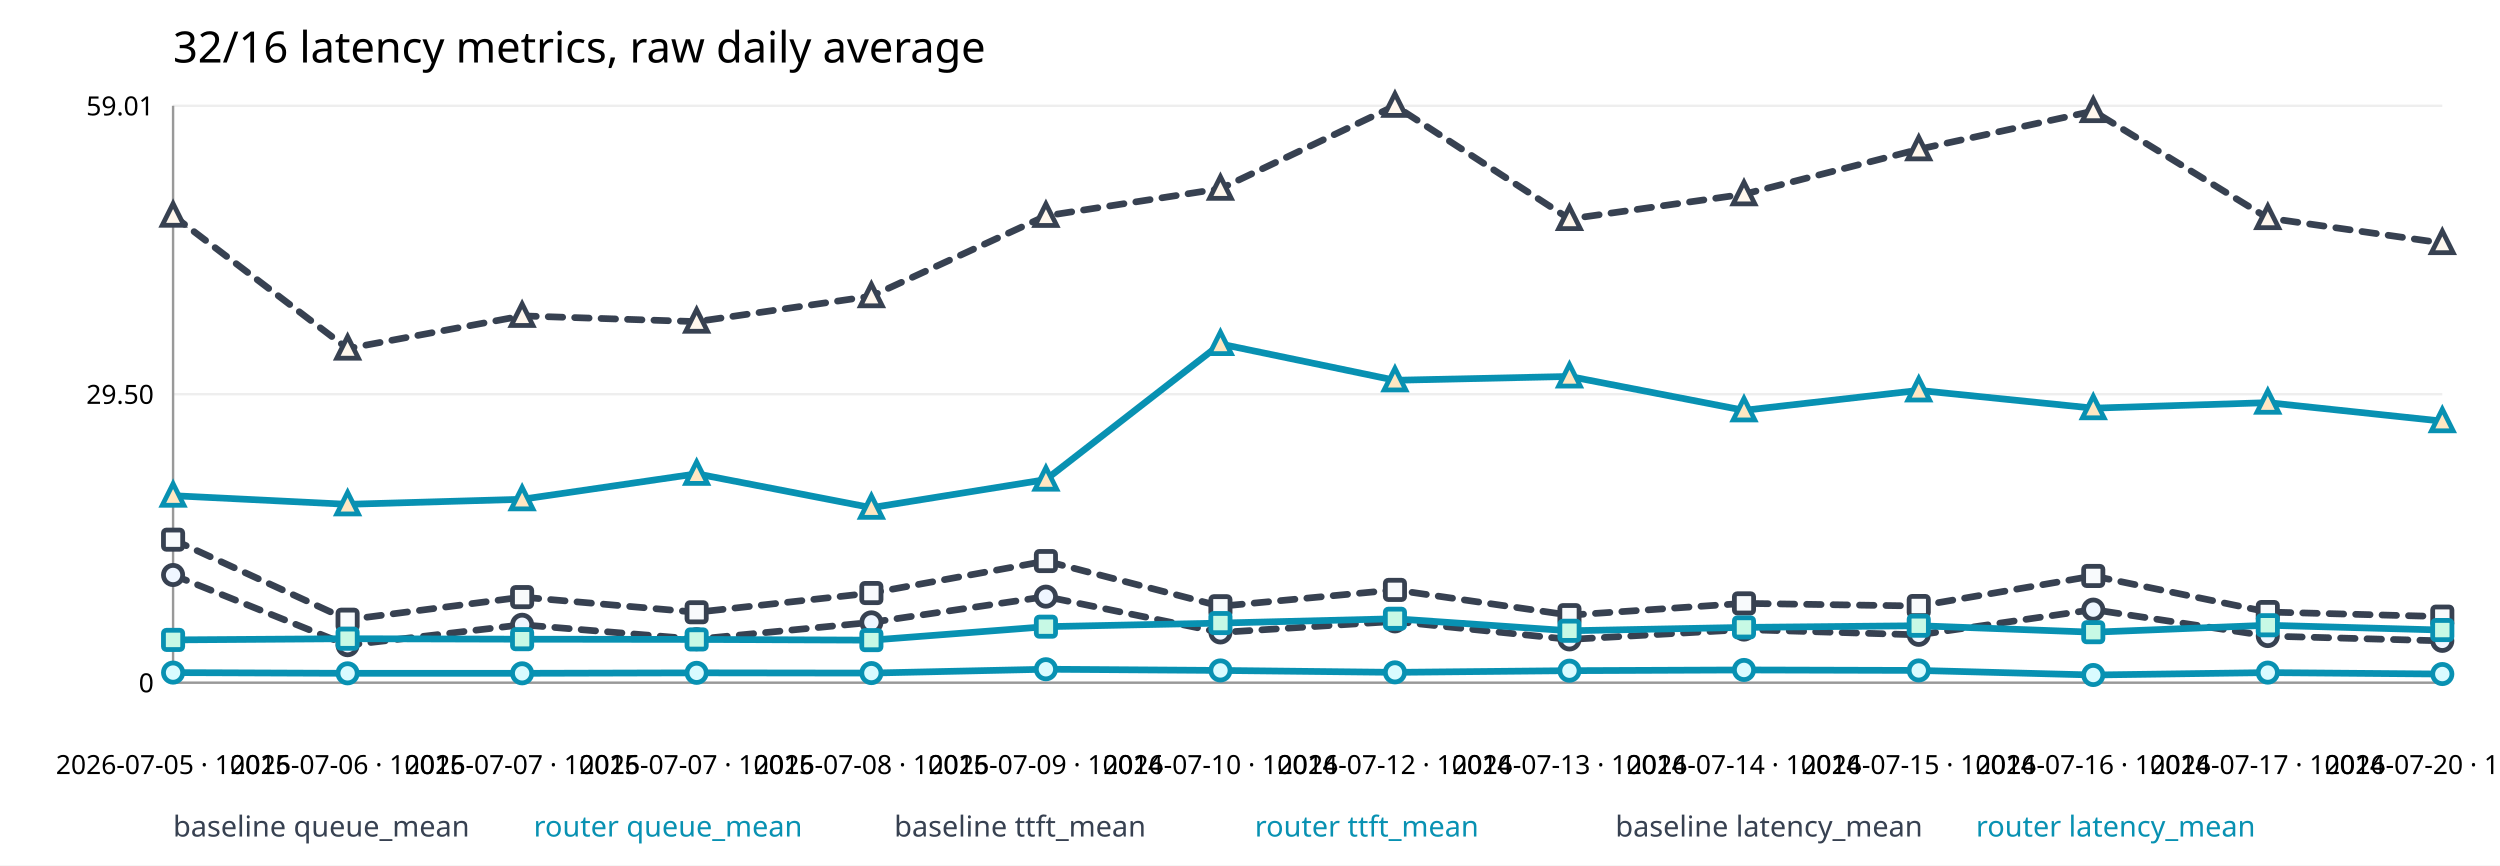
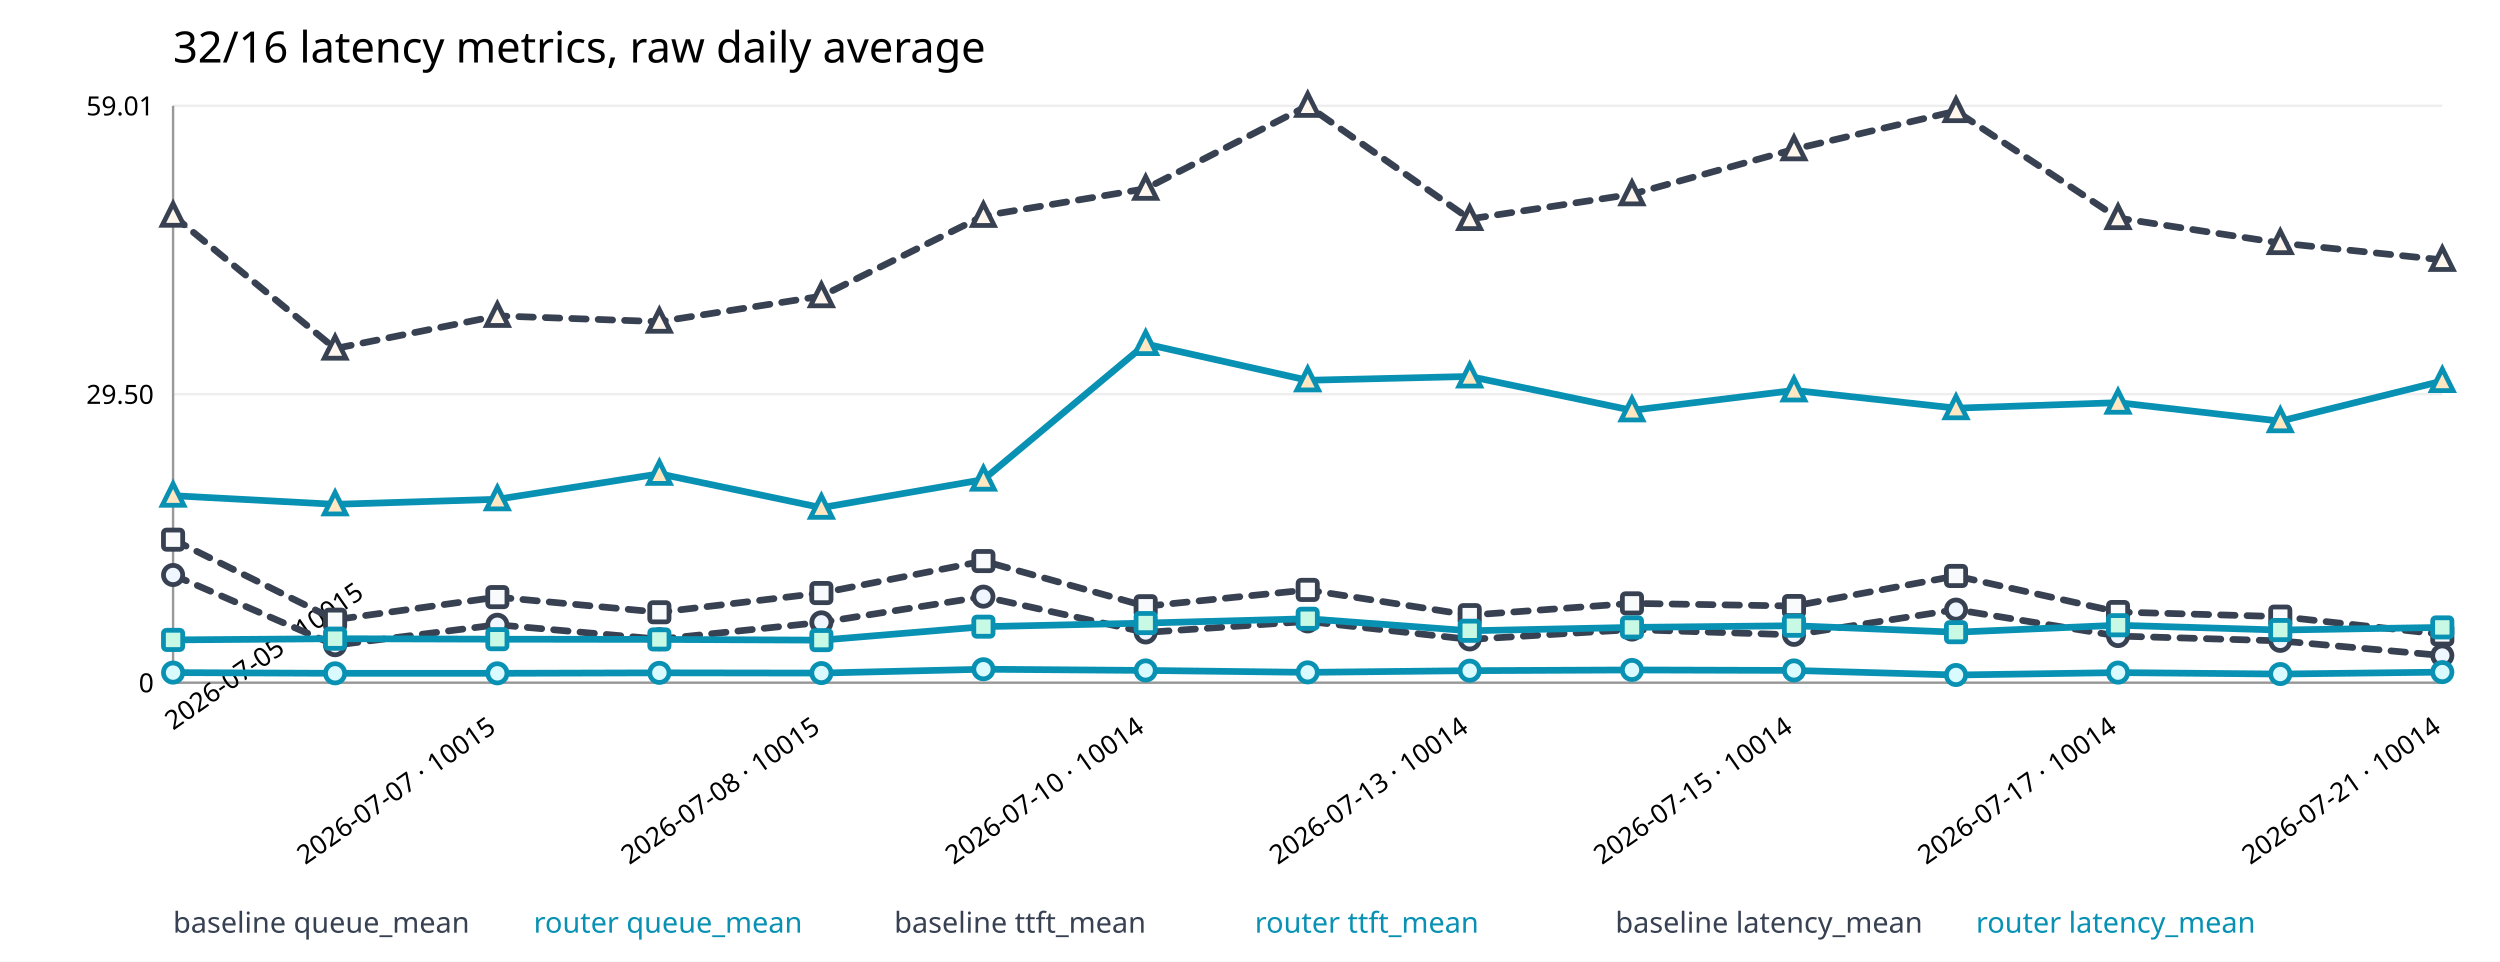
- <svg xmlns="http://www.w3.org/2000/svg" width="1040" height="360" viewBox="0 0 1040 360">
+ <svg xmlns="http://www.w3.org/2000/svg" width="1040" height="400" viewBox="0 0 1040 400">
  <rect width="100%" height="100%" fill="white" />
  <text x="72" y="26" font-size="18" font-family="sans-serif">32/16 latency metrics, raw daily average</text>
  <line x1="72" y1="284.0" x2="1016" y2="284.0" stroke="#eee" />
  <text x="64" y="288.0" text-anchor="end" font-size="11" font-family="sans-serif">0</text>
  <line x1="72" y1="164.0" x2="1016" y2="164.0" stroke="#eee" />
  <text x="64" y="168.0" text-anchor="end" font-size="11" font-family="sans-serif">29.50</text>
  <line x1="72" y1="44.0" x2="1016" y2="44.0" stroke="#eee" />
  <text x="64" y="48.0" text-anchor="end" font-size="11" font-family="sans-serif">59.01</text>
  <line x1="72" y1="284" x2="1016" y2="284" stroke="#999" />
  <line x1="72" y1="44" x2="72" y2="284" stroke="#999" />
-   <text x="72.0" y="322" text-anchor="middle" font-size="11" font-family="sans-serif">2026-07-05 · 10015</text>
-   <text x="144.615" y="322" text-anchor="middle" font-size="11" font-family="sans-serif">2026-07-06 · 10015</text>
-   <text x="217.231" y="322" text-anchor="middle" font-size="11" font-family="sans-serif">2026-07-07 · 10015</text>
-   <text x="289.846" y="322" text-anchor="middle" font-size="11" font-family="sans-serif">2026-07-07 · 10015</text>
-   <text x="362.462" y="322" text-anchor="middle" font-size="11" font-family="sans-serif">2026-07-08 · 10015</text>
-   <text x="435.077" y="322" text-anchor="middle" font-size="11" font-family="sans-serif">2026-07-09 · 10014</text>
-   <text x="507.692" y="322" text-anchor="middle" font-size="11" font-family="sans-serif">2026-07-10 · 10014</text>
-   <text x="580.308" y="322" text-anchor="middle" font-size="11" font-family="sans-serif">2026-07-12 · 10014</text>
-   <text x="652.923" y="322" text-anchor="middle" font-size="11" font-family="sans-serif">2026-07-13 · 10014</text>
-   <text x="725.538" y="322" text-anchor="middle" font-size="11" font-family="sans-serif">2026-07-14 · 10014</text>
-   <text x="798.154" y="322" text-anchor="middle" font-size="11" font-family="sans-serif">2026-07-15 · 10014</text>
-   <text x="870.769" y="322" text-anchor="middle" font-size="11" font-family="sans-serif">2026-07-16 · 10014</text>
-   <text x="943.385" y="322" text-anchor="middle" font-size="11" font-family="sans-serif">2026-07-17 · 10014</text>
-   <text x="1016.0" y="322" text-anchor="middle" font-size="11" font-family="sans-serif">2026-07-20 · 10014</text>
-   <polyline fill="none" stroke="#374151" stroke-width="2.8" stroke-linecap="round" stroke-linejoin="round" stroke-dasharray="6 5" points="72.0,239.2 144.6,268.4 217.2,259.9 289.8,265.9 362.5,258.9 435.1,248.2 507.7,263.1 580.3,258.5 652.9,266.0 725.5,261.9 798.2,264.1 870.8,253.6 943.4,264.6 1016.0,266.6" />
+   <text x="72.0" y="304" text-anchor="start" font-size="11" font-family="sans-serif" transform="rotate(-35 72.0 304)">2026-07-05 · 10015</text>
+   <text x="206.857" y="304" text-anchor="end" font-size="11" font-family="sans-serif" transform="rotate(-35 206.8571 304)">2026-07-07 · 10015</text>
+   <text x="341.714" y="304" text-anchor="end" font-size="11" font-family="sans-serif" transform="rotate(-35 341.7143 304)">2026-07-08 · 10015</text>
+   <text x="476.571" y="304" text-anchor="end" font-size="11" font-family="sans-serif" transform="rotate(-35 476.5714 304)">2026-07-10 · 10014</text>
+   <text x="611.429" y="304" text-anchor="end" font-size="11" font-family="sans-serif" transform="rotate(-35 611.4286 304)">2026-07-13 · 10014</text>
+   <text x="746.286" y="304" text-anchor="end" font-size="11" font-family="sans-serif" transform="rotate(-35 746.2857 304)">2026-07-15 · 10014</text>
+   <text x="881.143" y="304" text-anchor="end" font-size="11" font-family="sans-serif" transform="rotate(-35 881.1429 304)">2026-07-17 · 10014</text>
+   <text x="1016.0" y="304" text-anchor="end" font-size="11" font-family="sans-serif" transform="rotate(-35 1016.0 304)">2026-07-21 · 10014</text>
+   <polyline fill="none" stroke="#374151" stroke-width="2.8" stroke-linecap="round" stroke-linejoin="round" stroke-dasharray="6 5" points="72.0,239.2 139.4,268.4 206.9,259.9 274.3,265.9 341.7,258.9 409.1,248.2 476.6,263.1 544.0,258.5 611.4,266.0 678.9,261.9 746.3,264.1 813.7,253.6 881.1,264.6 948.6,266.6 1016.0,272.7" />
  <circle cx="72.0" cy="239.2" r="4" fill="#eff6ff" stroke="#374151" stroke-width="2" />
-   <circle cx="144.6" cy="268.4" r="4" fill="#eff6ff" stroke="#374151" stroke-width="2" />
-   <circle cx="217.2" cy="259.9" r="4" fill="#eff6ff" stroke="#374151" stroke-width="2" />
-   <circle cx="289.8" cy="265.9" r="4" fill="#eff6ff" stroke="#374151" stroke-width="2" />
-   <circle cx="362.5" cy="258.9" r="4" fill="#eff6ff" stroke="#374151" stroke-width="2" />
-   <circle cx="435.1" cy="248.2" r="4" fill="#eff6ff" stroke="#374151" stroke-width="2" />
-   <circle cx="507.7" cy="263.1" r="4" fill="#eff6ff" stroke="#374151" stroke-width="2" />
-   <circle cx="580.3" cy="258.5" r="4" fill="#eff6ff" stroke="#374151" stroke-width="2" />
-   <circle cx="652.9" cy="266.0" r="4" fill="#eff6ff" stroke="#374151" stroke-width="2" />
-   <circle cx="725.5" cy="261.9" r="4" fill="#eff6ff" stroke="#374151" stroke-width="2" />
-   <circle cx="798.2" cy="264.1" r="4" fill="#eff6ff" stroke="#374151" stroke-width="2" />
-   <circle cx="870.8" cy="253.6" r="4" fill="#eff6ff" stroke="#374151" stroke-width="2" />
-   <circle cx="943.4" cy="264.6" r="4" fill="#eff6ff" stroke="#374151" stroke-width="2" />
-   <circle cx="1016.0" cy="266.6" r="4" fill="#eff6ff" stroke="#374151" stroke-width="2" />
-   <text x="72" y="348" font-size="12" fill="#374151" font-family="sans-serif">baseline queue_mean</text>
-   <polyline fill="none" stroke="#0891b2" stroke-width="2.8" stroke-linecap="round" stroke-linejoin="round" points="72.0,279.8 144.6,280.1 217.2,280.1 289.8,279.9 362.5,280.0 435.1,278.4 507.7,278.9 580.3,279.7 652.9,279.0 725.5,278.7 798.2,278.9 870.8,280.8 943.4,279.8 1016.0,280.4" />
+   <circle cx="139.4" cy="268.4" r="4" fill="#eff6ff" stroke="#374151" stroke-width="2" />
+   <circle cx="206.9" cy="259.9" r="4" fill="#eff6ff" stroke="#374151" stroke-width="2" />
+   <circle cx="274.3" cy="265.9" r="4" fill="#eff6ff" stroke="#374151" stroke-width="2" />
+   <circle cx="341.7" cy="258.9" r="4" fill="#eff6ff" stroke="#374151" stroke-width="2" />
+   <circle cx="409.1" cy="248.2" r="4" fill="#eff6ff" stroke="#374151" stroke-width="2" />
+   <circle cx="476.6" cy="263.1" r="4" fill="#eff6ff" stroke="#374151" stroke-width="2" />
+   <circle cx="544.0" cy="258.5" r="4" fill="#eff6ff" stroke="#374151" stroke-width="2" />
+   <circle cx="611.4" cy="266.0" r="4" fill="#eff6ff" stroke="#374151" stroke-width="2" />
+   <circle cx="678.9" cy="261.9" r="4" fill="#eff6ff" stroke="#374151" stroke-width="2" />
+   <circle cx="746.3" cy="264.1" r="4" fill="#eff6ff" stroke="#374151" stroke-width="2" />
+   <circle cx="813.7" cy="253.6" r="4" fill="#eff6ff" stroke="#374151" stroke-width="2" />
+   <circle cx="881.1" cy="264.6" r="4" fill="#eff6ff" stroke="#374151" stroke-width="2" />
+   <circle cx="948.6" cy="266.6" r="4" fill="#eff6ff" stroke="#374151" stroke-width="2" />
+   <circle cx="1016.0" cy="272.7" r="4" fill="#eff6ff" stroke="#374151" stroke-width="2" />
+   <text x="72" y="388" font-size="12" fill="#374151" font-family="sans-serif">baseline queue_mean</text>
+   <polyline fill="none" stroke="#0891b2" stroke-width="2.8" stroke-linecap="round" stroke-linejoin="round" points="72.0,279.8 139.4,280.1 206.9,280.1 274.3,279.9 341.7,280.0 409.1,278.4 476.6,278.9 544.0,279.7 611.4,279.0 678.9,278.7 746.3,278.9 813.7,280.8 881.1,279.8 948.6,280.4 1016.0,279.6" />
  <circle cx="72.0" cy="279.8" r="4" fill="#d9fbff" stroke="#0891b2" stroke-width="2" />
-   <circle cx="144.6" cy="280.1" r="4" fill="#d9fbff" stroke="#0891b2" stroke-width="2" />
-   <circle cx="217.2" cy="280.1" r="4" fill="#d9fbff" stroke="#0891b2" stroke-width="2" />
-   <circle cx="289.8" cy="279.9" r="4" fill="#d9fbff" stroke="#0891b2" stroke-width="2" />
-   <circle cx="362.5" cy="280.0" r="4" fill="#d9fbff" stroke="#0891b2" stroke-width="2" />
-   <circle cx="435.1" cy="278.4" r="4" fill="#d9fbff" stroke="#0891b2" stroke-width="2" />
-   <circle cx="507.7" cy="278.9" r="4" fill="#d9fbff" stroke="#0891b2" stroke-width="2" />
-   <circle cx="580.3" cy="279.7" r="4" fill="#d9fbff" stroke="#0891b2" stroke-width="2" />
-   <circle cx="652.9" cy="279.0" r="4" fill="#d9fbff" stroke="#0891b2" stroke-width="2" />
-   <circle cx="725.5" cy="278.7" r="4" fill="#d9fbff" stroke="#0891b2" stroke-width="2" />
-   <circle cx="798.2" cy="278.9" r="4" fill="#d9fbff" stroke="#0891b2" stroke-width="2" />
-   <circle cx="870.8" cy="280.8" r="4" fill="#d9fbff" stroke="#0891b2" stroke-width="2" />
-   <circle cx="943.4" cy="279.8" r="4" fill="#d9fbff" stroke="#0891b2" stroke-width="2" />
-   <circle cx="1016.0" cy="280.4" r="4" fill="#d9fbff" stroke="#0891b2" stroke-width="2" />
-   <text x="222" y="348" font-size="12" fill="#0891b2" font-family="sans-serif">router queue_mean</text>
-   <polyline fill="none" stroke="#374151" stroke-width="2.8" stroke-linecap="round" stroke-linejoin="round" stroke-dasharray="6 5" points="72.0,224.5 144.6,257.8 217.2,248.4 289.8,254.7 362.5,246.7 435.1,233.4 507.7,252.2 580.3,245.4 652.9,255.9 725.5,251.0 798.2,252.1 870.8,239.6 943.4,254.6 1016.0,256.5" />
+   <circle cx="139.4" cy="280.1" r="4" fill="#d9fbff" stroke="#0891b2" stroke-width="2" />
+   <circle cx="206.9" cy="280.1" r="4" fill="#d9fbff" stroke="#0891b2" stroke-width="2" />
+   <circle cx="274.3" cy="279.9" r="4" fill="#d9fbff" stroke="#0891b2" stroke-width="2" />
+   <circle cx="341.7" cy="280.0" r="4" fill="#d9fbff" stroke="#0891b2" stroke-width="2" />
+   <circle cx="409.1" cy="278.4" r="4" fill="#d9fbff" stroke="#0891b2" stroke-width="2" />
+   <circle cx="476.6" cy="278.9" r="4" fill="#d9fbff" stroke="#0891b2" stroke-width="2" />
+   <circle cx="544.0" cy="279.7" r="4" fill="#d9fbff" stroke="#0891b2" stroke-width="2" />
+   <circle cx="611.4" cy="279.0" r="4" fill="#d9fbff" stroke="#0891b2" stroke-width="2" />
+   <circle cx="678.9" cy="278.7" r="4" fill="#d9fbff" stroke="#0891b2" stroke-width="2" />
+   <circle cx="746.3" cy="278.9" r="4" fill="#d9fbff" stroke="#0891b2" stroke-width="2" />
+   <circle cx="813.7" cy="280.8" r="4" fill="#d9fbff" stroke="#0891b2" stroke-width="2" />
+   <circle cx="881.1" cy="279.8" r="4" fill="#d9fbff" stroke="#0891b2" stroke-width="2" />
+   <circle cx="948.6" cy="280.4" r="4" fill="#d9fbff" stroke="#0891b2" stroke-width="2" />
+   <circle cx="1016.0" cy="279.6" r="4" fill="#d9fbff" stroke="#0891b2" stroke-width="2" />
+   <text x="222" y="388" font-size="12" fill="#0891b2" font-family="sans-serif">router queue_mean</text>
+   <polyline fill="none" stroke="#374151" stroke-width="2.8" stroke-linecap="round" stroke-linejoin="round" stroke-dasharray="6 5" points="72.0,224.5 139.4,257.8 206.9,248.4 274.3,254.7 341.7,246.7 409.1,233.4 476.6,252.2 544.0,245.4 611.4,255.9 678.9,251.0 746.3,252.1 813.7,239.6 881.1,254.6 948.6,256.5 1016.0,263.9" />
  <rect x="68.0" y="220.5" width="8" height="8" rx="1.2" fill="#f8fafc" stroke="#374151" stroke-width="2" />
-   <rect x="140.6" y="253.8" width="8" height="8" rx="1.2" fill="#f8fafc" stroke="#374151" stroke-width="2" />
-   <rect x="213.2" y="244.4" width="8" height="8" rx="1.2" fill="#f8fafc" stroke="#374151" stroke-width="2" />
-   <rect x="285.8" y="250.7" width="8" height="8" rx="1.2" fill="#f8fafc" stroke="#374151" stroke-width="2" />
-   <rect x="358.5" y="242.7" width="8" height="8" rx="1.2" fill="#f8fafc" stroke="#374151" stroke-width="2" />
-   <rect x="431.1" y="229.4" width="8" height="8" rx="1.2" fill="#f8fafc" stroke="#374151" stroke-width="2" />
-   <rect x="503.7" y="248.2" width="8" height="8" rx="1.2" fill="#f8fafc" stroke="#374151" stroke-width="2" />
-   <rect x="576.3" y="241.4" width="8" height="8" rx="1.2" fill="#f8fafc" stroke="#374151" stroke-width="2" />
-   <rect x="648.9" y="251.9" width="8" height="8" rx="1.2" fill="#f8fafc" stroke="#374151" stroke-width="2" />
-   <rect x="721.5" y="247.0" width="8" height="8" rx="1.2" fill="#f8fafc" stroke="#374151" stroke-width="2" />
-   <rect x="794.2" y="248.1" width="8" height="8" rx="1.2" fill="#f8fafc" stroke="#374151" stroke-width="2" />
-   <rect x="866.8" y="235.6" width="8" height="8" rx="1.2" fill="#f8fafc" stroke="#374151" stroke-width="2" />
-   <rect x="939.4" y="250.6" width="8" height="8" rx="1.2" fill="#f8fafc" stroke="#374151" stroke-width="2" />
-   <rect x="1012.0" y="252.5" width="8" height="8" rx="1.2" fill="#f8fafc" stroke="#374151" stroke-width="2" />
-   <text x="372" y="348" font-size="12" fill="#374151" font-family="sans-serif">baseline ttft_mean</text>
-   <polyline fill="none" stroke="#0891b2" stroke-width="2.8" stroke-linecap="round" stroke-linejoin="round" points="72.0,266.2 144.6,265.7 217.2,265.9 289.8,266.0 362.5,266.3 435.1,260.7 507.7,259.2 580.3,257.4 652.9,262.4 725.5,261.0 798.2,260.3 870.8,263.0 943.4,260.1 1016.0,262.1" />
+   <rect x="135.4" y="253.8" width="8" height="8" rx="1.2" fill="#f8fafc" stroke="#374151" stroke-width="2" />
+   <rect x="202.9" y="244.4" width="8" height="8" rx="1.2" fill="#f8fafc" stroke="#374151" stroke-width="2" />
+   <rect x="270.3" y="250.7" width="8" height="8" rx="1.2" fill="#f8fafc" stroke="#374151" stroke-width="2" />
+   <rect x="337.7" y="242.7" width="8" height="8" rx="1.2" fill="#f8fafc" stroke="#374151" stroke-width="2" />
+   <rect x="405.1" y="229.4" width="8" height="8" rx="1.2" fill="#f8fafc" stroke="#374151" stroke-width="2" />
+   <rect x="472.6" y="248.2" width="8" height="8" rx="1.2" fill="#f8fafc" stroke="#374151" stroke-width="2" />
+   <rect x="540.0" y="241.4" width="8" height="8" rx="1.2" fill="#f8fafc" stroke="#374151" stroke-width="2" />
+   <rect x="607.4" y="251.9" width="8" height="8" rx="1.2" fill="#f8fafc" stroke="#374151" stroke-width="2" />
+   <rect x="674.9" y="247.0" width="8" height="8" rx="1.2" fill="#f8fafc" stroke="#374151" stroke-width="2" />
+   <rect x="742.3" y="248.1" width="8" height="8" rx="1.2" fill="#f8fafc" stroke="#374151" stroke-width="2" />
+   <rect x="809.7" y="235.6" width="8" height="8" rx="1.2" fill="#f8fafc" stroke="#374151" stroke-width="2" />
+   <rect x="877.1" y="250.6" width="8" height="8" rx="1.2" fill="#f8fafc" stroke="#374151" stroke-width="2" />
+   <rect x="944.6" y="252.5" width="8" height="8" rx="1.2" fill="#f8fafc" stroke="#374151" stroke-width="2" />
+   <rect x="1012.0" y="259.9" width="8" height="8" rx="1.2" fill="#f8fafc" stroke="#374151" stroke-width="2" />
+   <text x="372" y="388" font-size="12" fill="#374151" font-family="sans-serif">baseline ttft_mean</text>
+   <polyline fill="none" stroke="#0891b2" stroke-width="2.8" stroke-linecap="round" stroke-linejoin="round" points="72.0,266.2 139.4,265.7 206.9,265.9 274.3,266.0 341.7,266.3 409.1,260.7 476.6,259.2 544.0,257.4 611.4,262.4 678.9,261.0 746.3,260.3 813.7,263.0 881.1,260.1 948.6,262.1 1016.0,261.0" />
  <rect x="68.0" y="262.2" width="8" height="8" rx="1.2" fill="#c7f9e5" stroke="#0891b2" stroke-width="2" />
-   <rect x="140.6" y="261.7" width="8" height="8" rx="1.2" fill="#c7f9e5" stroke="#0891b2" stroke-width="2" />
-   <rect x="213.2" y="261.9" width="8" height="8" rx="1.2" fill="#c7f9e5" stroke="#0891b2" stroke-width="2" />
-   <rect x="285.8" y="262.0" width="8" height="8" rx="1.2" fill="#c7f9e5" stroke="#0891b2" stroke-width="2" />
-   <rect x="358.5" y="262.3" width="8" height="8" rx="1.2" fill="#c7f9e5" stroke="#0891b2" stroke-width="2" />
-   <rect x="431.1" y="256.7" width="8" height="8" rx="1.2" fill="#c7f9e5" stroke="#0891b2" stroke-width="2" />
-   <rect x="503.7" y="255.2" width="8" height="8" rx="1.2" fill="#c7f9e5" stroke="#0891b2" stroke-width="2" />
-   <rect x="576.3" y="253.4" width="8" height="8" rx="1.2" fill="#c7f9e5" stroke="#0891b2" stroke-width="2" />
-   <rect x="648.9" y="258.4" width="8" height="8" rx="1.2" fill="#c7f9e5" stroke="#0891b2" stroke-width="2" />
-   <rect x="721.5" y="257.0" width="8" height="8" rx="1.2" fill="#c7f9e5" stroke="#0891b2" stroke-width="2" />
-   <rect x="794.2" y="256.3" width="8" height="8" rx="1.2" fill="#c7f9e5" stroke="#0891b2" stroke-width="2" />
-   <rect x="866.8" y="259.0" width="8" height="8" rx="1.2" fill="#c7f9e5" stroke="#0891b2" stroke-width="2" />
-   <rect x="939.4" y="256.1" width="8" height="8" rx="1.2" fill="#c7f9e5" stroke="#0891b2" stroke-width="2" />
-   <rect x="1012.0" y="258.1" width="8" height="8" rx="1.2" fill="#c7f9e5" stroke="#0891b2" stroke-width="2" />
-   <text x="522" y="348" font-size="12" fill="#0891b2" font-family="sans-serif">router ttft_mean</text>
-   <polyline fill="none" stroke="#374151" stroke-width="2.8" stroke-linecap="round" stroke-linejoin="round" stroke-dasharray="6 5" points="72.0,89.7 144.6,145.0 217.2,131.4 289.8,133.8 362.5,123.2 435.1,89.8 507.7,78.5 580.3,44.0 652.9,91.1 725.5,80.8 798.2,62.1 870.8,46.2 943.4,90.7 1016.0,101.1" />
+   <rect x="135.4" y="261.7" width="8" height="8" rx="1.2" fill="#c7f9e5" stroke="#0891b2" stroke-width="2" />
+   <rect x="202.9" y="261.9" width="8" height="8" rx="1.2" fill="#c7f9e5" stroke="#0891b2" stroke-width="2" />
+   <rect x="270.3" y="262.0" width="8" height="8" rx="1.2" fill="#c7f9e5" stroke="#0891b2" stroke-width="2" />
+   <rect x="337.7" y="262.3" width="8" height="8" rx="1.2" fill="#c7f9e5" stroke="#0891b2" stroke-width="2" />
+   <rect x="405.1" y="256.7" width="8" height="8" rx="1.2" fill="#c7f9e5" stroke="#0891b2" stroke-width="2" />
+   <rect x="472.6" y="255.2" width="8" height="8" rx="1.2" fill="#c7f9e5" stroke="#0891b2" stroke-width="2" />
+   <rect x="540.0" y="253.4" width="8" height="8" rx="1.2" fill="#c7f9e5" stroke="#0891b2" stroke-width="2" />
+   <rect x="607.4" y="258.4" width="8" height="8" rx="1.2" fill="#c7f9e5" stroke="#0891b2" stroke-width="2" />
+   <rect x="674.9" y="257.0" width="8" height="8" rx="1.2" fill="#c7f9e5" stroke="#0891b2" stroke-width="2" />
+   <rect x="742.3" y="256.3" width="8" height="8" rx="1.2" fill="#c7f9e5" stroke="#0891b2" stroke-width="2" />
+   <rect x="809.7" y="259.0" width="8" height="8" rx="1.2" fill="#c7f9e5" stroke="#0891b2" stroke-width="2" />
+   <rect x="877.1" y="256.1" width="8" height="8" rx="1.2" fill="#c7f9e5" stroke="#0891b2" stroke-width="2" />
+   <rect x="944.6" y="258.1" width="8" height="8" rx="1.2" fill="#c7f9e5" stroke="#0891b2" stroke-width="2" />
+   <rect x="1012.0" y="257.0" width="8" height="8" rx="1.2" fill="#c7f9e5" stroke="#0891b2" stroke-width="2" />
+   <text x="522" y="388" font-size="12" fill="#0891b2" font-family="sans-serif">router ttft_mean</text>
+   <polyline fill="none" stroke="#374151" stroke-width="2.8" stroke-linecap="round" stroke-linejoin="round" stroke-dasharray="6 5" points="72.0,89.7 139.4,145.0 206.9,131.4 274.3,133.8 341.7,123.2 409.1,89.8 476.6,78.5 544.0,44.0 611.4,91.1 678.9,80.8 746.3,62.1 813.7,46.2 881.1,90.7 948.6,101.1 1016.0,108.1" />
  <polygon points="72.0,84.7 67.5,93.7 76.5,93.7" fill="#fff7ed" stroke="#374151" stroke-width="2" />
-   <polygon points="144.6,140.0 140.1,149.0 149.1,149.0" fill="#fff7ed" stroke="#374151" stroke-width="2" />
-   <polygon points="217.2,126.4 212.7,135.4 221.7,135.4" fill="#fff7ed" stroke="#374151" stroke-width="2" />
-   <polygon points="289.8,128.8 285.3,137.8 294.3,137.8" fill="#fff7ed" stroke="#374151" stroke-width="2" />
-   <polygon points="362.5,118.2 358.0,127.2 367.0,127.2" fill="#fff7ed" stroke="#374151" stroke-width="2" />
-   <polygon points="435.1,84.8 430.6,93.8 439.6,93.8" fill="#fff7ed" stroke="#374151" stroke-width="2" />
-   <polygon points="507.7,73.5 503.2,82.5 512.2,82.5" fill="#fff7ed" stroke="#374151" stroke-width="2" />
-   <polygon points="580.3,39.0 575.8,48.0 584.8,48.0" fill="#fff7ed" stroke="#374151" stroke-width="2" />
-   <polygon points="652.9,86.1 648.4,95.1 657.4,95.1" fill="#fff7ed" stroke="#374151" stroke-width="2" />
-   <polygon points="725.5,75.8 721.0,84.8 730.0,84.8" fill="#fff7ed" stroke="#374151" stroke-width="2" />
-   <polygon points="798.2,57.1 793.7,66.1 802.7,66.1" fill="#fff7ed" stroke="#374151" stroke-width="2" />
-   <polygon points="870.8,41.2 866.3,50.2 875.3,50.2" fill="#fff7ed" stroke="#374151" stroke-width="2" />
-   <polygon points="943.4,85.7 938.9,94.7 947.9,94.7" fill="#fff7ed" stroke="#374151" stroke-width="2" />
-   <polygon points="1016.0,96.1 1011.5,105.1 1020.5,105.1" fill="#fff7ed" stroke="#374151" stroke-width="2" />
-   <text x="672" y="348" font-size="12" fill="#374151" font-family="sans-serif">baseline latency_mean</text>
-   <polyline fill="none" stroke="#0891b2" stroke-width="2.8" stroke-linecap="round" stroke-linejoin="round" points="72.0,206.2 144.6,209.8 217.2,207.7 289.8,197.1 362.5,211.2 435.1,199.5 507.7,143.1 580.3,158.2 652.9,156.6 725.5,170.7 798.2,162.4 870.8,169.8 943.4,167.5 1016.0,175.2" />
+   <polygon points="139.4,140.0 134.9,149.0 143.9,149.0" fill="#fff7ed" stroke="#374151" stroke-width="2" />
+   <polygon points="206.9,126.4 202.4,135.4 211.4,135.4" fill="#fff7ed" stroke="#374151" stroke-width="2" />
+   <polygon points="274.3,128.8 269.8,137.8 278.8,137.8" fill="#fff7ed" stroke="#374151" stroke-width="2" />
+   <polygon points="341.7,118.2 337.2,127.2 346.2,127.2" fill="#fff7ed" stroke="#374151" stroke-width="2" />
+   <polygon points="409.1,84.8 404.6,93.8 413.6,93.8" fill="#fff7ed" stroke="#374151" stroke-width="2" />
+   <polygon points="476.6,73.5 472.1,82.5 481.1,82.5" fill="#fff7ed" stroke="#374151" stroke-width="2" />
+   <polygon points="544.0,39.0 539.5,48.0 548.5,48.0" fill="#fff7ed" stroke="#374151" stroke-width="2" />
+   <polygon points="611.4,86.1 606.9,95.1 615.9,95.1" fill="#fff7ed" stroke="#374151" stroke-width="2" />
+   <polygon points="678.9,75.8 674.4,84.8 683.4,84.8" fill="#fff7ed" stroke="#374151" stroke-width="2" />
+   <polygon points="746.3,57.1 741.8,66.1 750.8,66.1" fill="#fff7ed" stroke="#374151" stroke-width="2" />
+   <polygon points="813.7,41.2 809.2,50.2 818.2,50.2" fill="#fff7ed" stroke="#374151" stroke-width="2" />
+   <polygon points="881.1,85.7 876.6,94.7 885.6,94.7" fill="#fff7ed" stroke="#374151" stroke-width="2" />
+   <polygon points="948.6,96.1 944.1,105.1 953.1,105.1" fill="#fff7ed" stroke="#374151" stroke-width="2" />
+   <polygon points="1016.0,103.1 1011.5,112.1 1020.5,112.1" fill="#fff7ed" stroke="#374151" stroke-width="2" />
+   <text x="672" y="388" font-size="12" fill="#374151" font-family="sans-serif">baseline latency_mean</text>
+   <polyline fill="none" stroke="#0891b2" stroke-width="2.8" stroke-linecap="round" stroke-linejoin="round" points="72.0,206.2 139.4,209.8 206.9,207.7 274.3,197.1 341.7,211.2 409.1,199.5 476.6,143.1 544.0,158.2 611.4,156.6 678.9,170.7 746.3,162.4 813.7,169.8 881.1,167.5 948.6,175.2 1016.0,158.5" />
  <polygon points="72.0,201.2 67.5,210.2 76.5,210.2" fill="#ffe7c2" stroke="#0891b2" stroke-width="2" />
-   <polygon points="144.6,204.8 140.1,213.8 149.1,213.8" fill="#ffe7c2" stroke="#0891b2" stroke-width="2" />
-   <polygon points="217.2,202.7 212.7,211.7 221.7,211.7" fill="#ffe7c2" stroke="#0891b2" stroke-width="2" />
-   <polygon points="289.8,192.1 285.3,201.1 294.3,201.1" fill="#ffe7c2" stroke="#0891b2" stroke-width="2" />
-   <polygon points="362.5,206.2 358.0,215.2 367.0,215.2" fill="#ffe7c2" stroke="#0891b2" stroke-width="2" />
-   <polygon points="435.1,194.5 430.6,203.5 439.6,203.5" fill="#ffe7c2" stroke="#0891b2" stroke-width="2" />
-   <polygon points="507.7,138.1 503.2,147.1 512.2,147.1" fill="#ffe7c2" stroke="#0891b2" stroke-width="2" />
-   <polygon points="580.3,153.2 575.8,162.2 584.8,162.2" fill="#ffe7c2" stroke="#0891b2" stroke-width="2" />
-   <polygon points="652.9,151.6 648.4,160.6 657.4,160.6" fill="#ffe7c2" stroke="#0891b2" stroke-width="2" />
-   <polygon points="725.5,165.7 721.0,174.7 730.0,174.7" fill="#ffe7c2" stroke="#0891b2" stroke-width="2" />
-   <polygon points="798.2,157.4 793.7,166.4 802.7,166.4" fill="#ffe7c2" stroke="#0891b2" stroke-width="2" />
-   <polygon points="870.8,164.8 866.3,173.8 875.3,173.8" fill="#ffe7c2" stroke="#0891b2" stroke-width="2" />
-   <polygon points="943.4,162.5 938.9,171.5 947.9,171.5" fill="#ffe7c2" stroke="#0891b2" stroke-width="2" />
-   <polygon points="1016.0,170.2 1011.5,179.2 1020.5,179.2" fill="#ffe7c2" stroke="#0891b2" stroke-width="2" />
-   <text x="822" y="348" font-size="12" fill="#0891b2" font-family="sans-serif">router latency_mean</text>
+   <polygon points="139.4,204.8 134.9,213.8 143.9,213.8" fill="#ffe7c2" stroke="#0891b2" stroke-width="2" />
+   <polygon points="206.9,202.7 202.4,211.7 211.4,211.7" fill="#ffe7c2" stroke="#0891b2" stroke-width="2" />
+   <polygon points="274.3,192.1 269.8,201.1 278.8,201.1" fill="#ffe7c2" stroke="#0891b2" stroke-width="2" />
+   <polygon points="341.7,206.2 337.2,215.2 346.2,215.2" fill="#ffe7c2" stroke="#0891b2" stroke-width="2" />
+   <polygon points="409.1,194.5 404.6,203.5 413.6,203.5" fill="#ffe7c2" stroke="#0891b2" stroke-width="2" />
+   <polygon points="476.6,138.1 472.1,147.1 481.1,147.1" fill="#ffe7c2" stroke="#0891b2" stroke-width="2" />
+   <polygon points="544.0,153.2 539.5,162.2 548.5,162.2" fill="#ffe7c2" stroke="#0891b2" stroke-width="2" />
+   <polygon points="611.4,151.6 606.9,160.6 615.9,160.6" fill="#ffe7c2" stroke="#0891b2" stroke-width="2" />
+   <polygon points="678.9,165.7 674.4,174.7 683.4,174.7" fill="#ffe7c2" stroke="#0891b2" stroke-width="2" />
+   <polygon points="746.3,157.4 741.8,166.4 750.8,166.4" fill="#ffe7c2" stroke="#0891b2" stroke-width="2" />
+   <polygon points="813.7,164.8 809.2,173.8 818.2,173.8" fill="#ffe7c2" stroke="#0891b2" stroke-width="2" />
+   <polygon points="881.1,162.5 876.6,171.5 885.6,171.5" fill="#ffe7c2" stroke="#0891b2" stroke-width="2" />
+   <polygon points="948.6,170.2 944.1,179.2 953.1,179.2" fill="#ffe7c2" stroke="#0891b2" stroke-width="2" />
+   <polygon points="1016.0,153.5 1011.5,162.5 1020.5,162.5" fill="#ffe7c2" stroke="#0891b2" stroke-width="2" />
+   <text x="822" y="388" font-size="12" fill="#0891b2" font-family="sans-serif">router latency_mean</text>
</svg>
